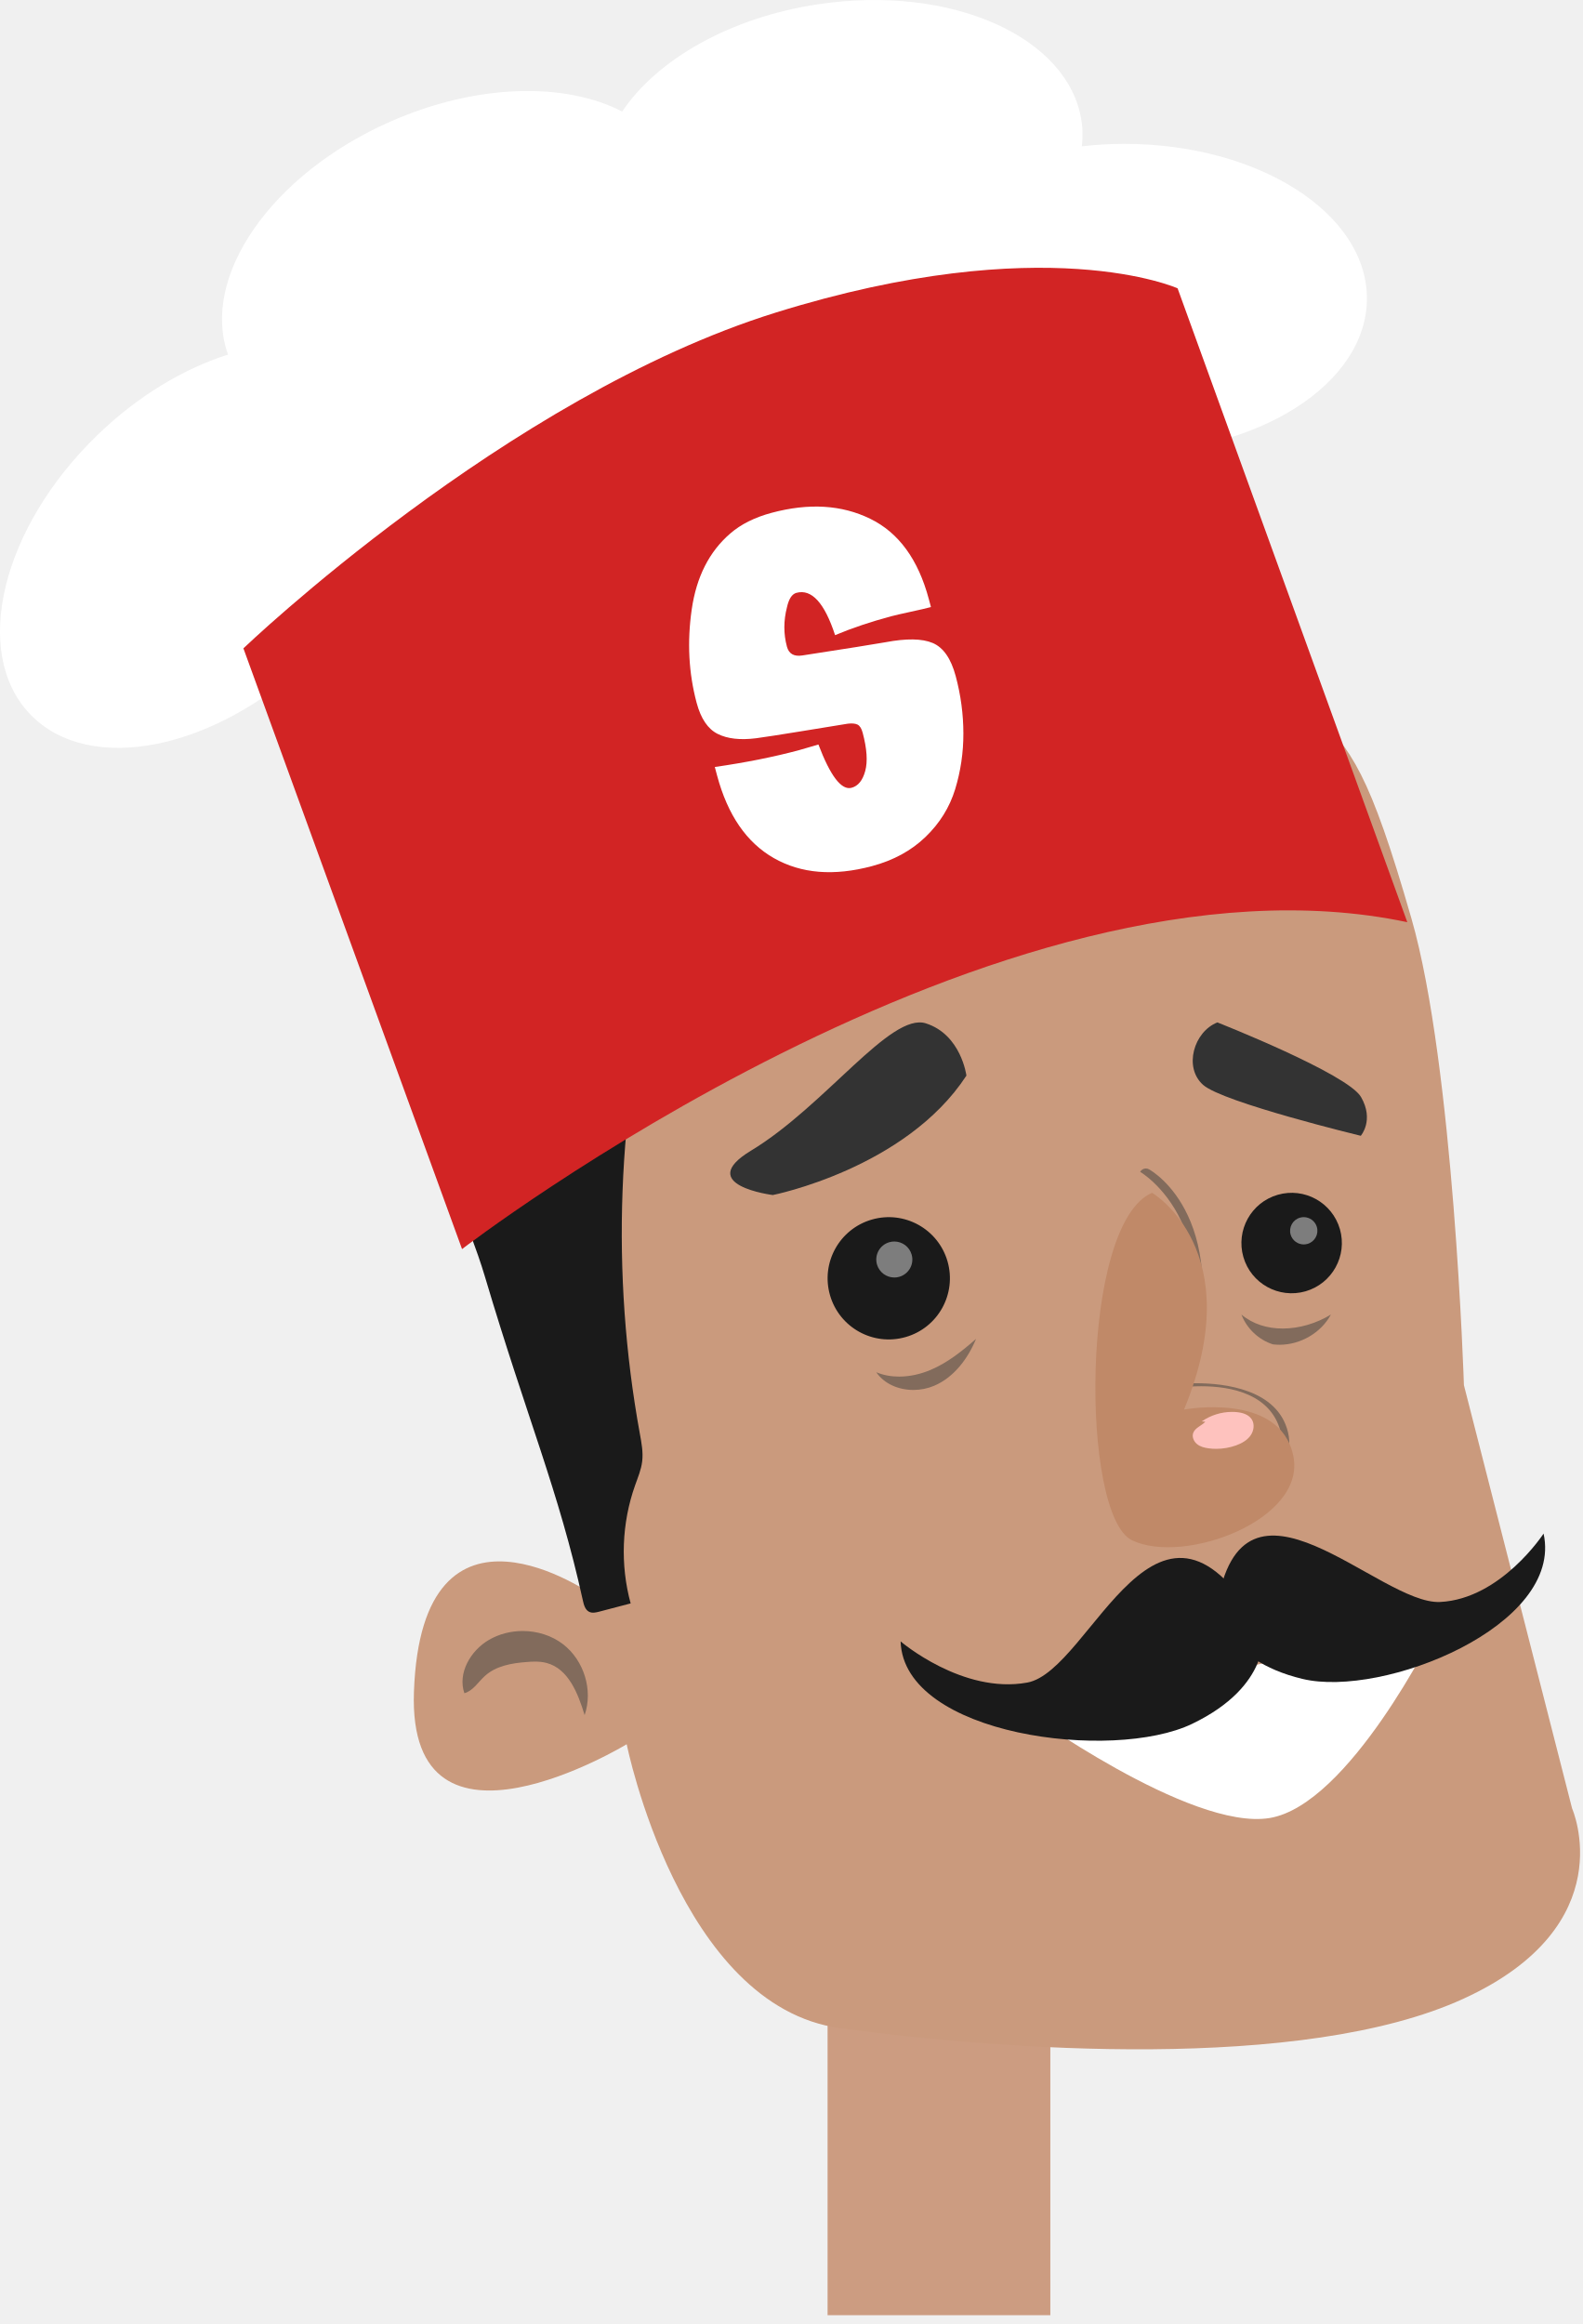
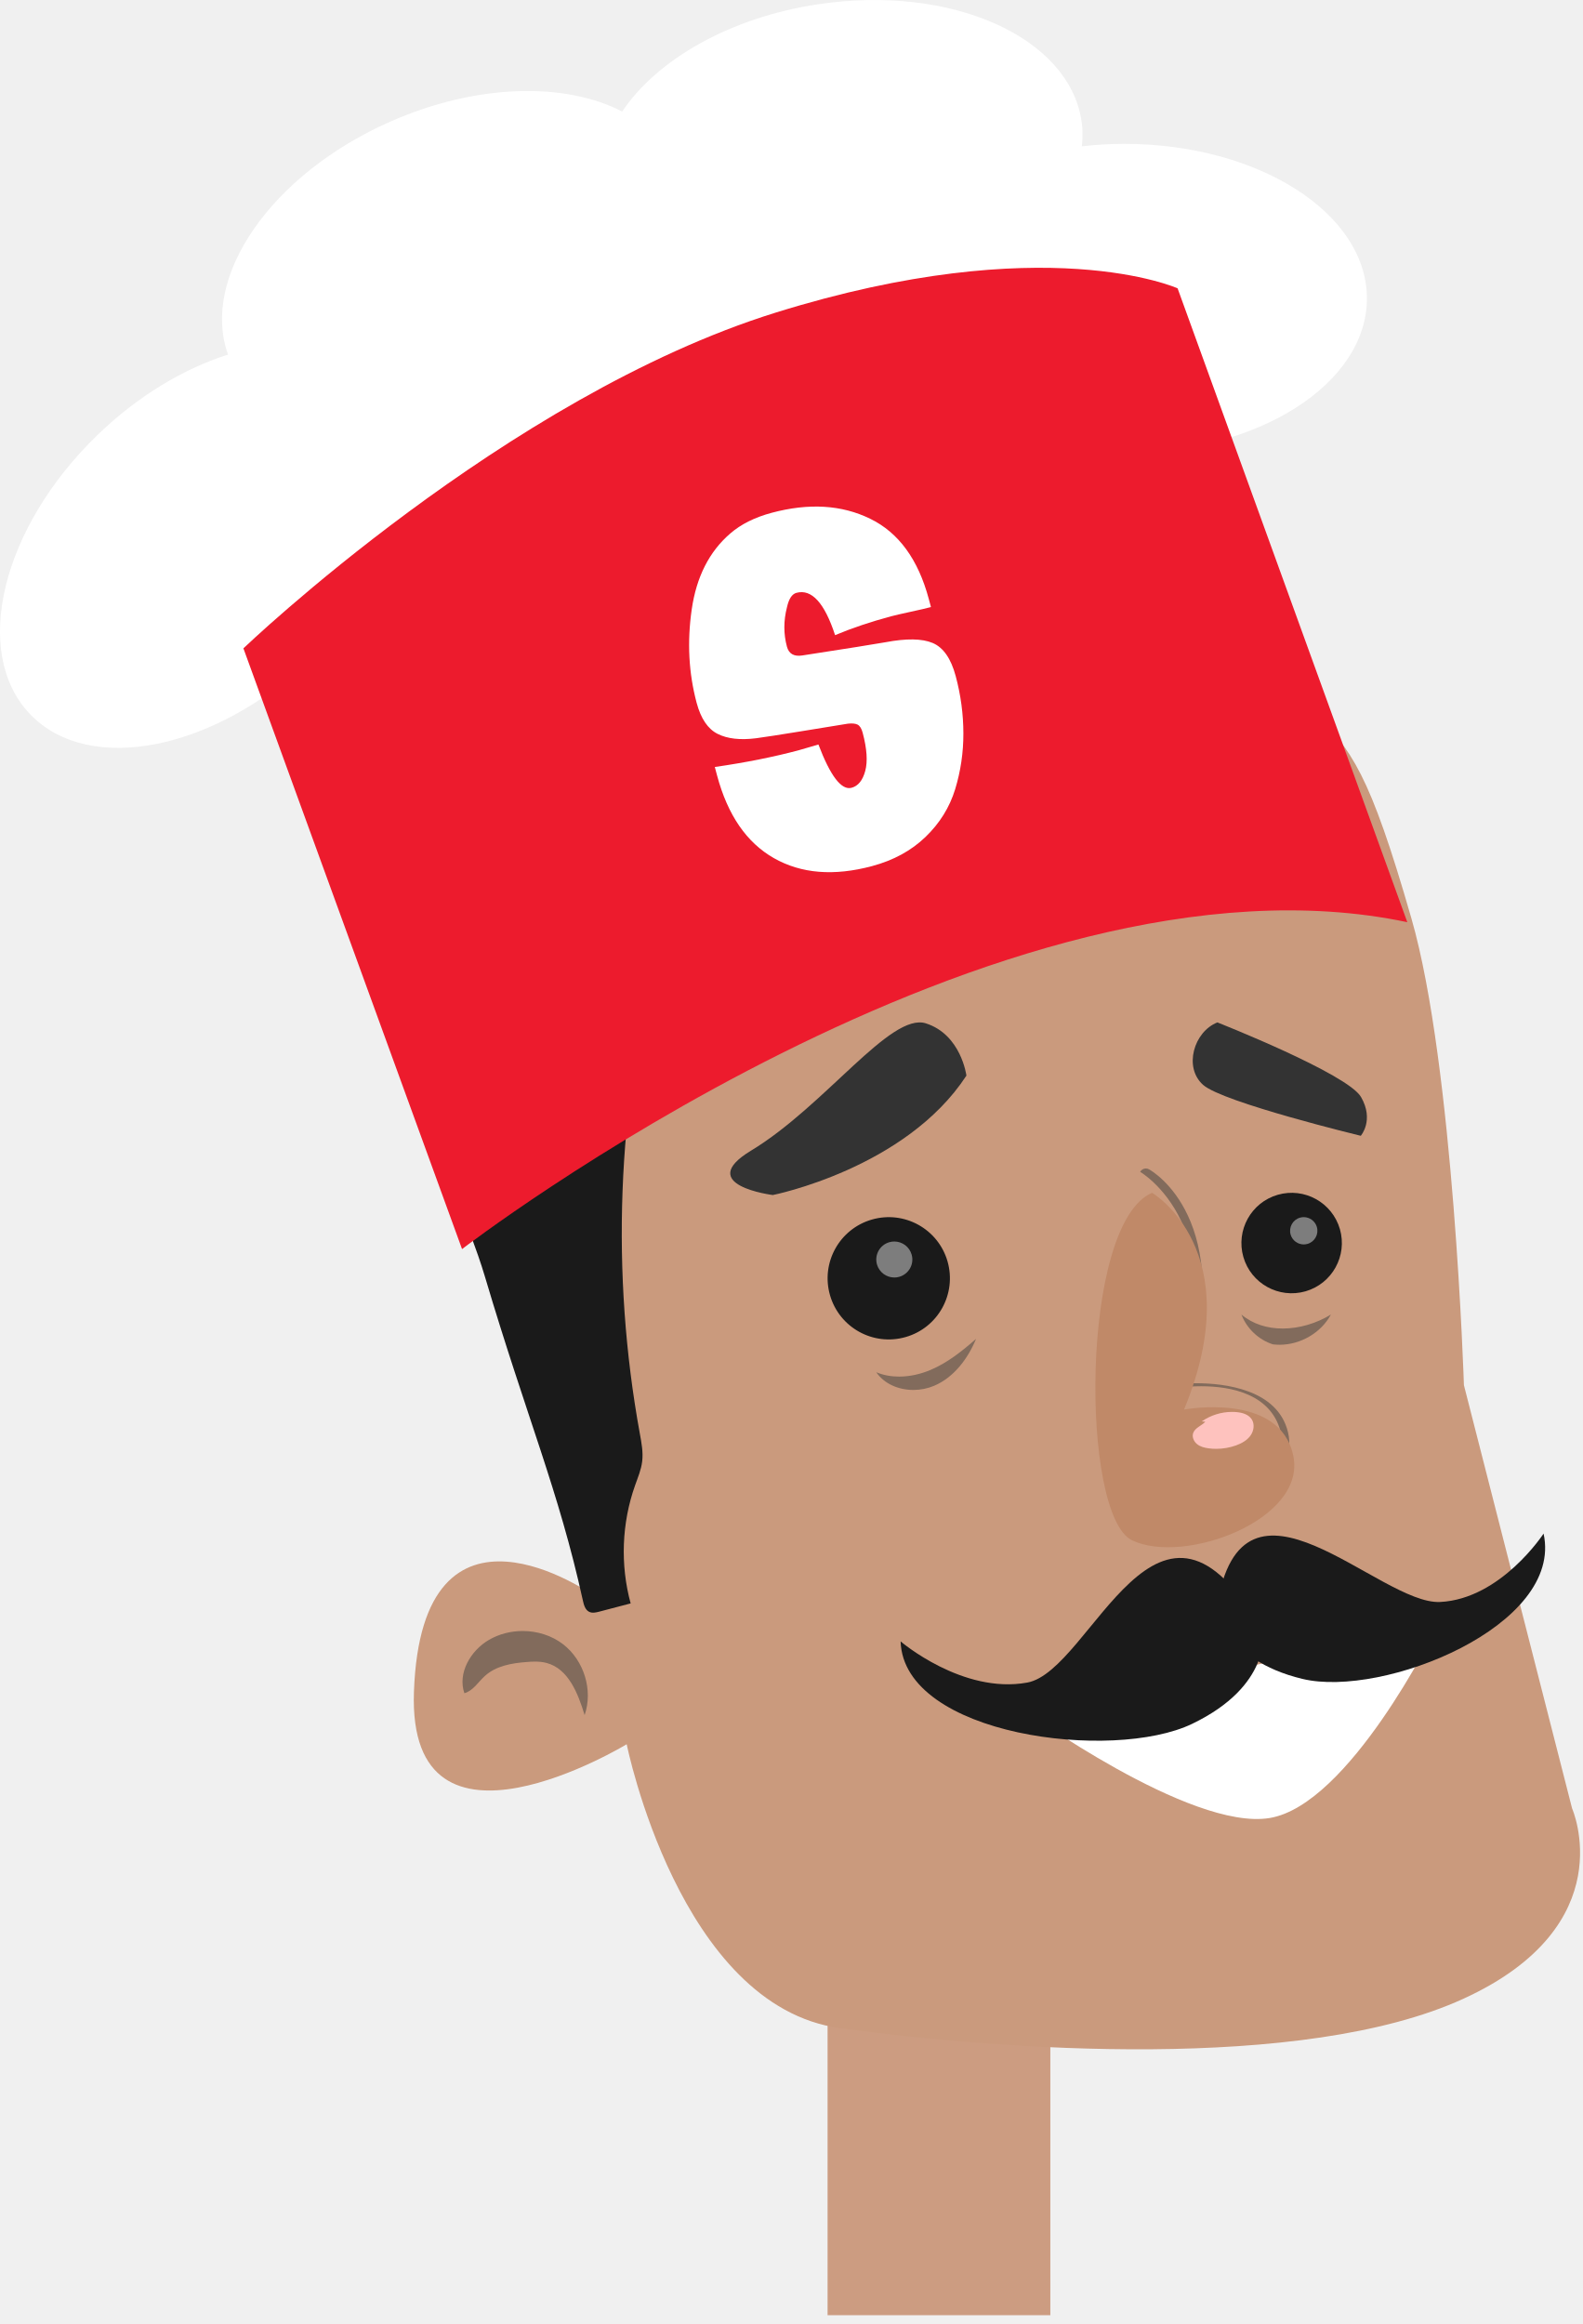
<svg xmlns="http://www.w3.org/2000/svg" width="32px" height="47px" viewBox="0 0 32 47" version="1.1">
  <defs />
  <g id="Page-1" stroke="none" stroke-width="1" fill-rule="evenodd">
    <g id="chef-head">
      <g id="!chef-head">
        <path d="M22.733,2.909 C22.442,2.909 22.158,2.928 21.881,2.959 C21.898,2.791 21.901,2.622 21.875,2.452 C21.62,0.744 19.238,-0.316 16.554,0.085 C14.758,0.353 13.286,1.208 12.583,2.256 C11.43,1.657 9.637,1.689 7.889,2.462 C5.478,3.528 4.05,5.606 4.612,7.171 C3.726,7.452 2.801,7.998 1.982,8.787 C0.028,10.669 -0.586,13.204 0.613,14.448 C1.81,15.691 4.366,15.173 6.32,13.291 C7.789,11.876 10.382,12.365 10.137,11.039 C10.833,10.966 10.746,9.754 11.477,9.431 C12.868,8.816 13.433,9.534 13.978,8.538 C14.977,9.152 15.893,6.506 17.477,6.27 C17.598,6.252 17.715,6.228 17.833,6.205 C17.971,7.853 20.109,9.163 22.733,9.163 C25.447,9.163 27.646,7.763 27.646,6.036 C27.646,4.309 25.447,2.909 22.733,2.909" id="Fill-2902" fill="#FFFFFF" />
        <polygon id="Fill-2905" fill="#CC9C81" points="16.738 46.822 21.243 46.822 21.243 40.862 16.738 40.862" />
        <path d="M12.675,35.275 C12.675,35.275 13.74,40.575 16.992,41.017 C20.244,41.46 26.347,41.91 29.596,40.423 C32.844,38.938 31.796,36.574 31.796,36.574 L29.608,28.013 C29.608,28.013 29.403,21.548 28.547,18.577 C27.693,15.607 27.334,15.169 26.556,14.381 C25.778,13.594 19.329,13.168 16.059,15.855 C12.789,18.543 8.383,19.788 8.689,21.171 C8.995,22.553 11.99,32.256 11.99,32.256 C11.99,32.256 8.528,29.806 8.372,34.216 C8.24,37.969 12.675,35.275 12.675,35.275" id="Fill-2906" fill="#CA9A7D" />
        <path d="M19.164,25.51 C18.975,24.854 18.29,24.475 17.634,24.664 C16.977,24.853 16.598,25.538 16.787,26.194 C16.976,26.85 17.661,27.229 18.317,27.04 C18.974,26.852 19.352,26.167 19.164,25.51" id="Fill-2907" fill="#1A1A1A" />
        <path d="M27.1,24.858 C26.944,24.319 26.382,24.008 25.843,24.163 C25.304,24.318 24.993,24.881 25.147,25.42 C25.302,25.959 25.865,26.27 26.405,26.115 C26.943,25.96 27.255,25.397 27.1,24.858" id="Fill-2908" fill="#1A1A1A" />
        <path d="M29.015,32.985 C29.015,32.985 27.288,36.498 25.68,36.767 C24.072,37.034 20.677,34.563 20.677,34.563 L29.015,32.985" id="Fill-2909" fill="#FFFFFF" />
        <path d="M23.666,30.944 C23.353,30.944 23.034,30.887 22.725,30.757 C22.912,30.832 23.137,30.867 23.382,30.867 C24.548,30.867 26.135,30.069 25.916,29.017 C25.743,28.185 24.887,28.035 24.292,28.035 C23.958,28.035 23.706,28.083 23.706,28.083 C25.04,24.854 23.06,23.699 23.06,23.699 C23.084,23.656 23.129,23.631 23.175,23.631 C23.197,23.631 23.219,23.636 23.239,23.648 C23.313,23.688 25.007,24.67 24.016,27.978 C24.066,27.976 24.123,27.974 24.186,27.974 C24.765,27.974 25.837,28.095 26.049,28.961 C26.158,29.408 25.935,29.914 25.45,30.313 C25.187,30.53 24.837,30.718 24.446,30.831 C24.198,30.902 23.935,30.944 23.666,30.944 M22.654,30.726 C22.651,30.725 22.649,30.724 22.646,30.722 C22.649,30.724 22.651,30.725 22.654,30.726" id="Fill-2910" fill="#826B5C" />
        <path d="M15.63,24.168 C15.63,24.168 18.316,23.637 19.546,21.753 C19.546,21.753 19.441,20.925 18.726,20.696 C18.011,20.467 16.69,22.364 15.187,23.272 C14.035,23.969 15.63,24.168 15.63,24.168" id="Fill-2911" fill="#333333" />
        <path d="M27.522,22.97 C27.522,22.97 24.739,22.297 24.335,21.942 C23.932,21.587 24.146,20.864 24.622,20.677 C24.622,20.677 27.256,21.715 27.527,22.186 C27.798,22.656 27.522,22.97 27.522,22.97" id="Fill-2912" fill="#333333" />
        <path d="M23.301,24.123 C23.301,24.123 25.281,25.278 23.947,28.507 C23.947,28.507 25.886,28.14 26.157,29.441 C26.428,30.741 23.938,31.655 22.895,31.15 C21.851,30.645 21.843,24.744 23.301,24.123" id="Fill-2913" fill="#C08968" />
        <path d="M18.474,28.11 C18.179,28.11 17.888,27.992 17.723,27.752 C17.87,27.813 18.027,27.84 18.185,27.84 C18.4,27.84 18.618,27.79 18.816,27.707 C19.162,27.562 19.459,27.324 19.741,27.077 C19.575,27.479 19.294,27.854 18.895,28.025 C18.763,28.081 18.618,28.11 18.474,28.11" id="Fill-2914" fill="#826B5C" />
        <path d="M25.881,27.196 C25.835,27.196 25.79,27.193 25.745,27.188 C25.456,27.096 25.215,26.867 25.108,26.585 C25.342,26.782 25.638,26.868 25.943,26.868 C26.281,26.868 26.629,26.762 26.918,26.585 C26.718,26.956 26.301,27.196 25.881,27.196" id="Fill-2915" fill="#826B5C" />
        <path d="M11.824,34.686 C11.692,34.249 11.496,33.749 11.057,33.632 C10.981,33.611 10.902,33.604 10.823,33.604 C10.766,33.604 10.71,33.607 10.654,33.612 C10.351,33.634 10.031,33.69 9.807,33.894 C9.671,34.017 9.568,34.195 9.392,34.243 C9.252,33.838 9.517,33.381 9.888,33.165 C10.094,33.045 10.333,32.985 10.572,32.985 C10.865,32.985 11.158,33.075 11.39,33.254 C11.811,33.58 11.999,34.182 11.824,34.686" id="Fill-2916" fill="#826B5C" />
        <path d="M24.598,29.301 C24.547,29.301 24.497,29.298 24.446,29.291 C24.362,29.28 24.275,29.259 24.21,29.205 C24.144,29.152 24.104,29.058 24.133,28.979 C24.171,28.873 24.304,28.834 24.378,28.752 L24.306,28.746 C24.484,28.622 24.7,28.554 24.917,28.554 C24.951,28.554 24.984,28.555 25.018,28.559 C25.13,28.57 25.25,28.606 25.313,28.699 C25.38,28.797 25.361,28.936 25.291,29.033 C25.222,29.13 25.112,29.19 25.001,29.231 C24.872,29.277 24.735,29.301 24.598,29.301" id="Fill-2917" fill="#FEC2BE" />
        <path d="M18.088,25.836 C17.929,25.836 17.784,25.732 17.737,25.573 C17.682,25.379 17.793,25.178 17.987,25.122 C18.021,25.112 18.054,25.108 18.088,25.108 C18.246,25.108 18.392,25.212 18.438,25.372 C18.494,25.565 18.382,25.766 18.188,25.822 C18.155,25.832 18.121,25.836 18.088,25.836" id="Fill-2918" fill="#7D7D7D" />
        <path d="M26.368,25.167 C26.248,25.167 26.138,25.088 26.103,24.968 C26.061,24.821 26.146,24.668 26.292,24.626 C26.318,24.619 26.343,24.615 26.368,24.615 C26.488,24.615 26.599,24.694 26.634,24.815 C26.676,24.961 26.591,25.114 26.445,25.156 C26.419,25.164 26.393,25.167 26.368,25.167" id="Fill-2919" fill="#7D7D7D" />
        <path d="M9.049,21.552 C9.206,21.312 9.468,21.167 9.72,21.032 C10.904,20.397 12.102,19.786 13.311,19.2 C12.477,22.386 12.35,25.756 12.941,28.995 C12.975,29.181 13.011,29.369 12.988,29.556 C12.968,29.723 12.901,29.88 12.845,30.038 C12.574,30.801 12.542,31.646 12.755,32.427 C12.544,32.482 12.333,32.538 12.122,32.593 C12.054,32.611 11.979,32.628 11.916,32.597 C11.837,32.558 11.809,32.46 11.79,32.374 C11.298,30.137 10.659,28.685 9.81,25.826 C9.463,24.657 8.839,23.521 8.862,22.302 C8.867,22.041 8.905,21.77 9.049,21.552" id="Fill-2921" fill="#1A1A1A" />
-         <path d="M9.345,25.261 C9.345,25.261 20.199,16.908 28.463,18.65 L23.817,5.831 C23.817,5.831 21.137,4.625 15.688,6.322 C10.239,8.019 4.923,13.112 4.923,13.112 L9.345,25.261" id="Fill-2923" fill="#D22424" />
+         <path d="M9.345,25.261 C9.345,25.261 20.199,16.908 28.463,18.65 L23.817,5.831 C23.817,5.831 21.137,4.625 15.688,6.322 C10.239,8.019 4.923,13.112 4.923,13.112 L9.345,25.261" id="Fill-2923" fill="#ED1B2D" />
        <path d="M25.541,33.016 C25.541,33.016 25.72,34.088 24.112,34.862 C22.504,35.637 18.275,35.101 18.215,33.195 C18.215,33.195 19.466,34.267 20.776,34.028 C22.087,33.791 23.427,29.204 25.541,33.016" id="Fill-2956" fill="#1A1A1A" />
        <path d="M24.615,32.484 C24.615,32.484 24.715,33.564 26.343,33.954 C27.971,34.345 31.628,32.878 31.219,31.015 C31.219,31.015 30.359,32.336 29.128,32.398 C27.897,32.461 25.119,29.288 24.615,32.484" id="Fill-2957" fill="#1A1A1A" />
        <path d="M16.676,17.635 C15.877,17.635 15.252,17.412 14.8,16.966 C14.348,16.52 14.122,15.883 14.122,15.053 L14.122,14.876 C14.752,14.951 15.329,14.988 15.852,14.988 C15.921,14.988 16.001,14.986 16.091,14.983 C16.181,14.98 16.239,14.979 16.264,14.979 C16.333,15.658 16.473,15.998 16.685,15.998 C16.822,15.998 16.941,15.912 17.04,15.741 C17.14,15.569 17.19,15.315 17.19,14.979 C17.19,14.891 17.171,14.831 17.134,14.796 C17.096,14.762 17.034,14.739 16.947,14.726 C16.704,14.701 16.379,14.668 15.974,14.628 C15.569,14.587 15.269,14.555 15.076,14.53 C14.758,14.486 14.516,14.391 14.351,14.244 C14.186,14.098 14.103,13.859 14.103,13.529 C14.103,12.905 14.234,12.288 14.496,11.677 C14.758,11.066 15.142,10.638 15.647,10.395 C15.902,10.271 16.208,10.208 16.563,10.208 C17.343,10.208 17.974,10.419 18.457,10.84 C18.941,11.26 19.182,11.886 19.182,12.715 L19.182,12.883 C19.095,12.883 18.955,12.879 18.761,12.869 C18.568,12.86 18.434,12.855 18.359,12.855 C17.929,12.855 17.53,12.88 17.162,12.93 C17.125,12.244 16.947,11.901 16.629,11.901 C16.535,11.901 16.448,11.979 16.367,12.135 C16.23,12.378 16.161,12.634 16.161,12.902 C16.161,13.052 16.245,13.136 16.414,13.155 C17.324,13.254 17.888,13.314 18.107,13.332 C18.537,13.364 18.844,13.451 19.028,13.594 C19.212,13.738 19.304,13.993 19.304,14.361 C19.304,14.76 19.254,15.147 19.154,15.521 C19.055,15.895 18.903,16.245 18.701,16.569 C18.498,16.893 18.222,17.152 17.873,17.345 C17.524,17.538 17.125,17.635 16.676,17.635 Z" id="S" fill="#FFFFFF" transform="translate(16.7036, 13.92165) rotate(-15) translate(-16.7036, -13.92165) " />
      </g>
    </g>
  </g>
</svg>
